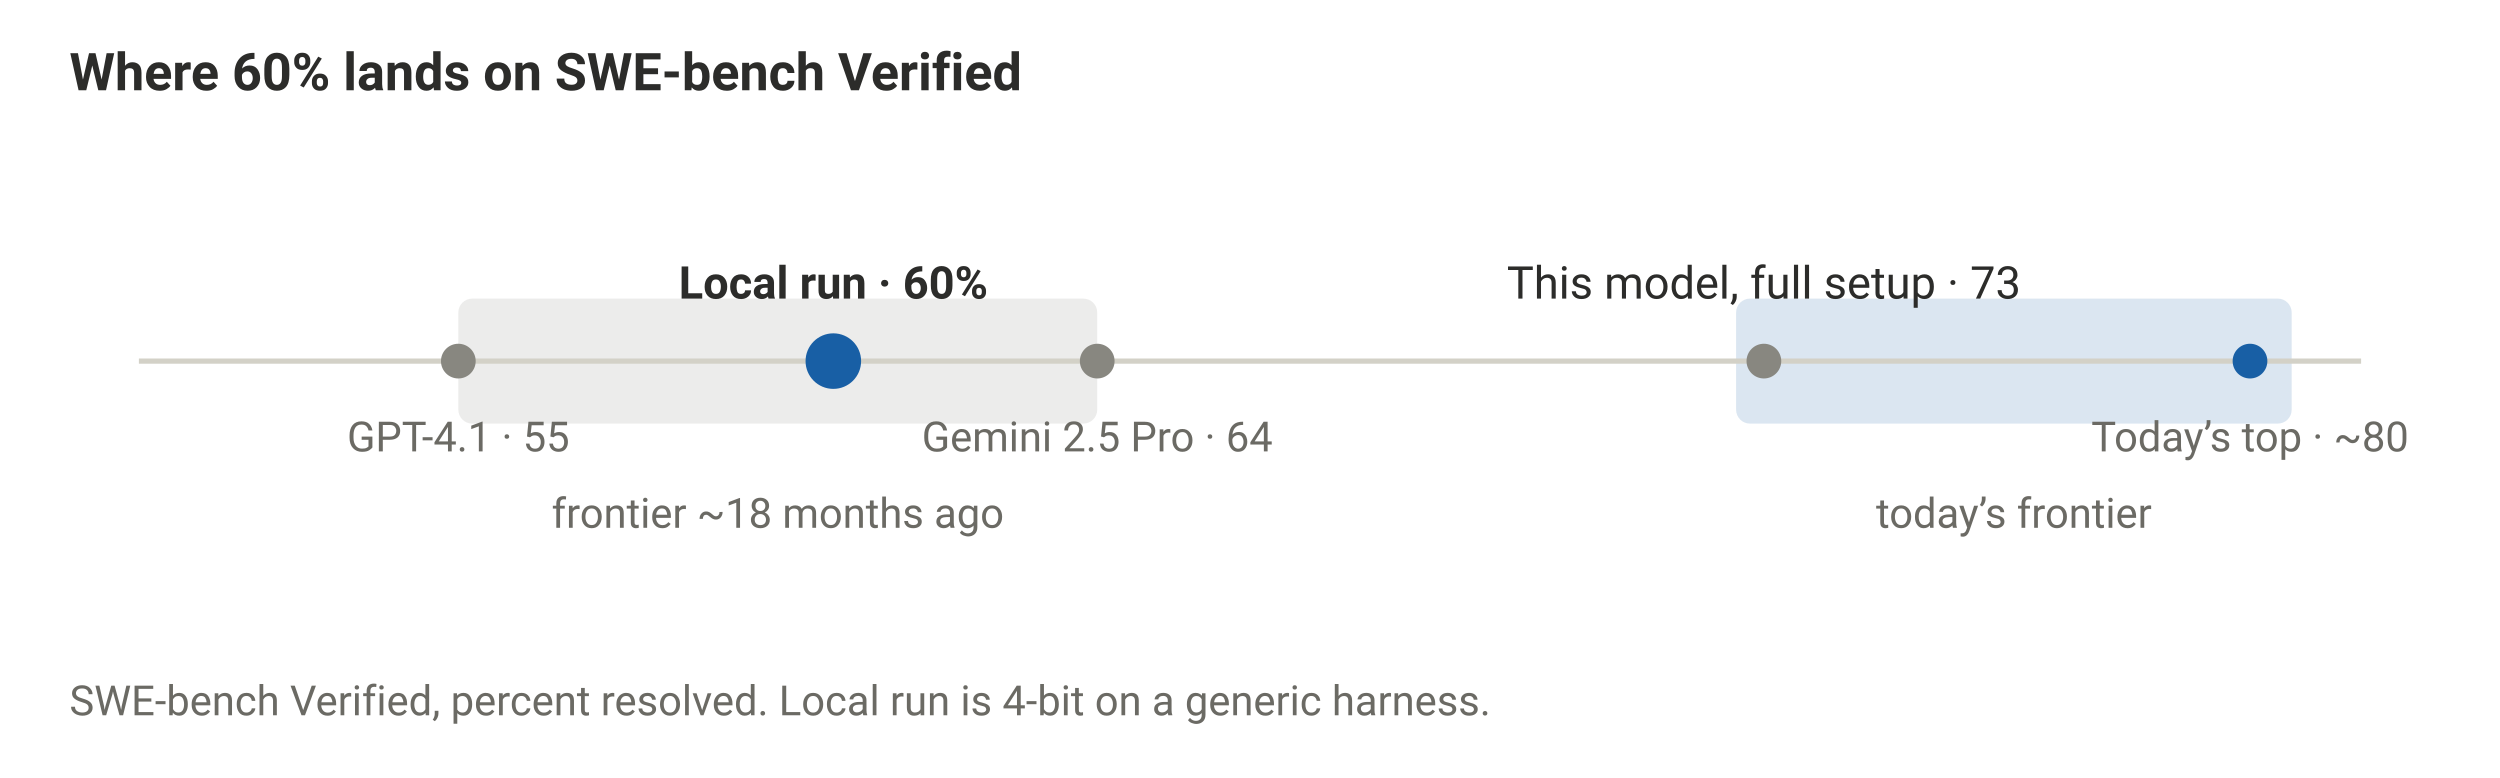
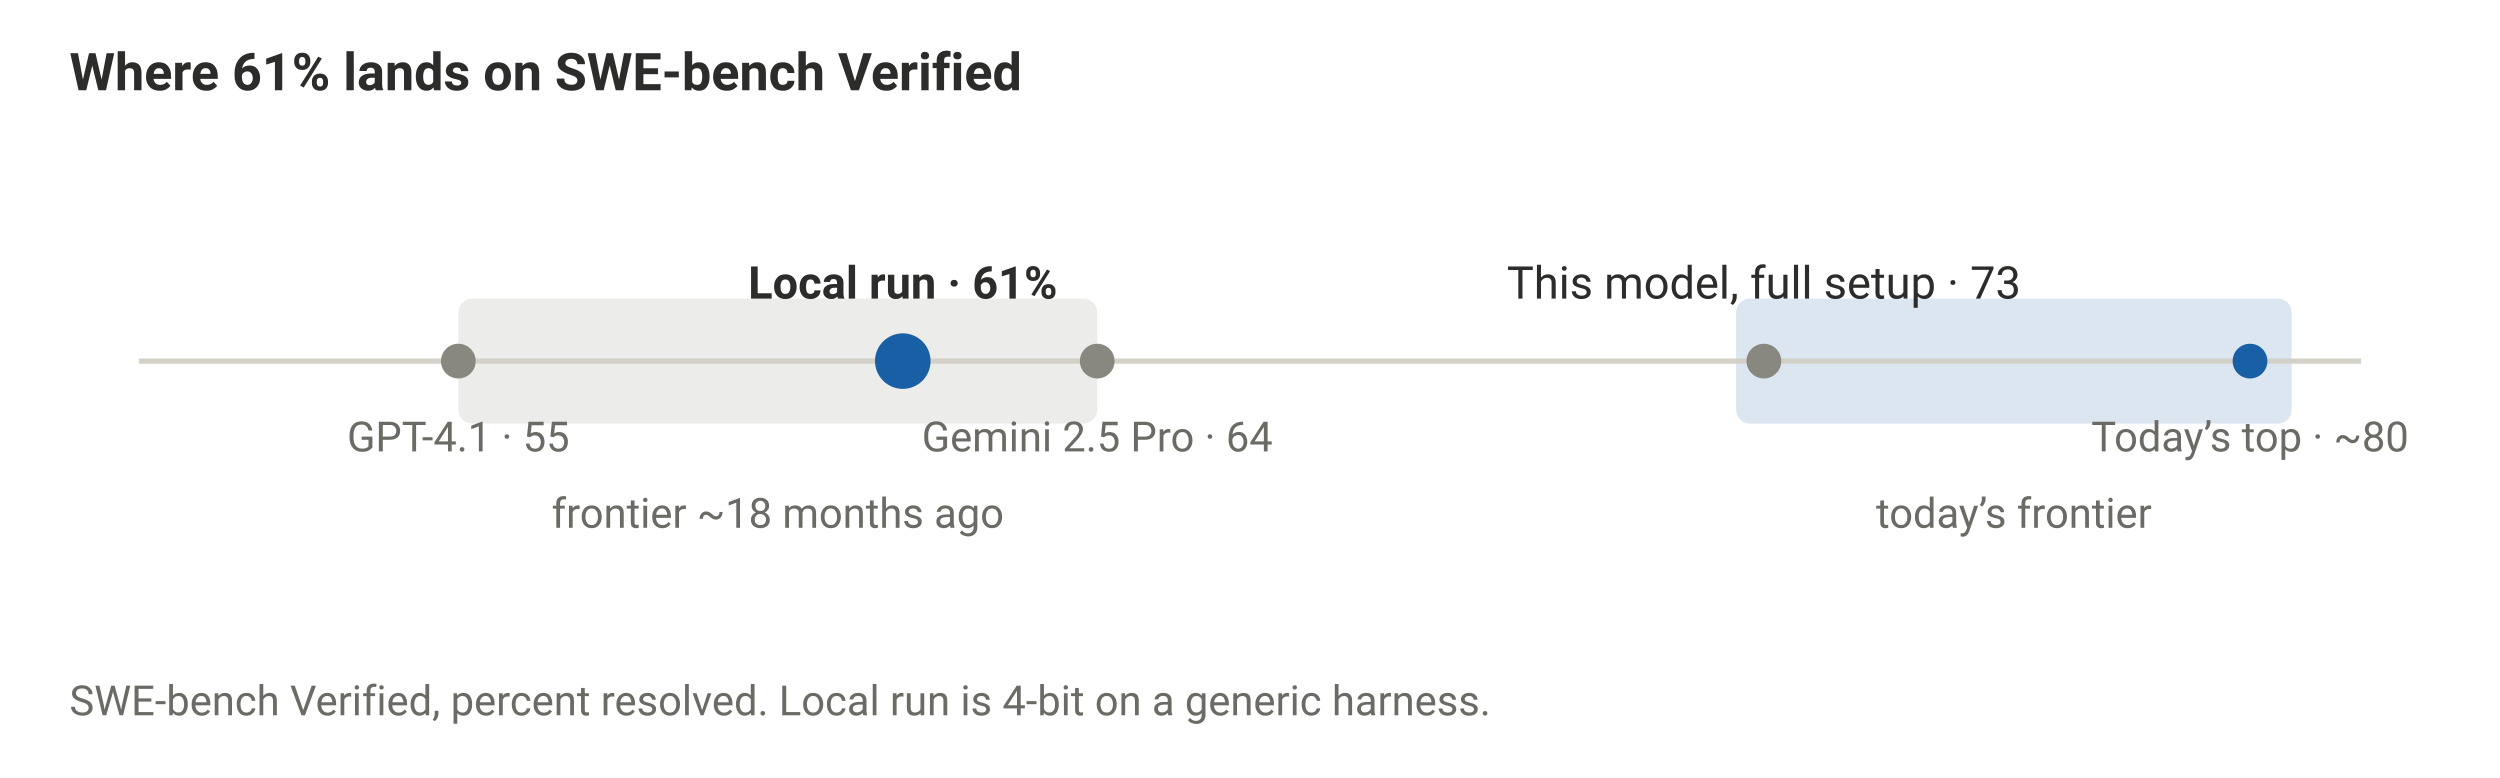
<svg xmlns="http://www.w3.org/2000/svg" viewBox="0 0 720 224" width="720" height="224" role="img" aria-labelledby="ttl">
  <style>
text{font-family:system-ui, -apple-system, 'Segoe UI', Roboto, Helvetica, Arial, sans-serif}
.t{fill:#2c2c2a}.m{fill:#6b6a64}.big{fill:#2c2c2a;font-weight:600}.h{fill:#2c2c2a;font-weight:600}
.axis{stroke:#d3d1c7}.track{fill:#eceae2}
@media (prefers-color-scheme:dark){
.t{fill:#e8e6dd}.m{fill:#a8a69c}.big{fill:#e8e6dd}.h{fill:#e8e6dd}
.axis{stroke:#45453f}.track{fill:#2e2e2b}
}
</style>
-   <text class="h" x="20" y="26" font-size="15">Where 60% lands on SWE-bench Verified</text>
+   <text class="h" x="20" y="26" font-size="15">Where 61% lands on SWE-bench Verified</text>
  <rect x="132.0" y="86" width="184.0" height="36" rx="4" fill="#888780" opacity="0.16" />
  <rect x="500.0" y="86" width="160.0" height="36" rx="4" fill="#185FA5" opacity="0.16" />
  <line x1="40" y1="104" x2="680" y2="104" class="axis" stroke-width="1.5" />
  <circle cx="132.0" cy="104" r="5" fill="#888780" />
  <circle cx="316.0" cy="104" r="5" fill="#888780" />
  <circle cx="508.0" cy="104" r="5" fill="#888780" />
  <circle cx="648.0" cy="104" r="5" fill="#185FA5" />
-   <circle cx="240.0" cy="104" r="8" fill="#185FA5" />
-   <text class="t" x="240.0" y="86" font-size="13" font-weight="600" text-anchor="middle" fill="#185FA5">Local run · 60%</text>
+   <circle cx="260.0" cy="104" r="8" fill="#185FA5" />
+   <text class="t" x="260.0" y="86" font-size="13" font-weight="600" text-anchor="middle" fill="#185FA5">Local run · 61%</text>
  <text class="t" x="508.0" y="86" font-size="13" text-anchor="middle">This model, full setup · 73</text>
  <text class="m" x="132.0" y="130" font-size="12" text-anchor="middle">GPT-4.1 · 55</text>
  <text class="m" x="316.0" y="130" font-size="12" text-anchor="middle">Gemini 2.5 Pro · 64</text>
  <text class="m" x="648.0" y="130" font-size="12" text-anchor="middle">Today’s top · ~80</text>
  <text class="m" x="224.0" y="152" font-size="12" text-anchor="middle">frontier ~18 months ago</text>
  <text class="m" x="580.0" y="152" font-size="12" text-anchor="middle">today’s frontier</text>
  <text class="m" x="20" y="206" font-size="12">SWE-bench Verified, percent resolved. Local run is 4-bit on a generic harness.</text>
</svg>
